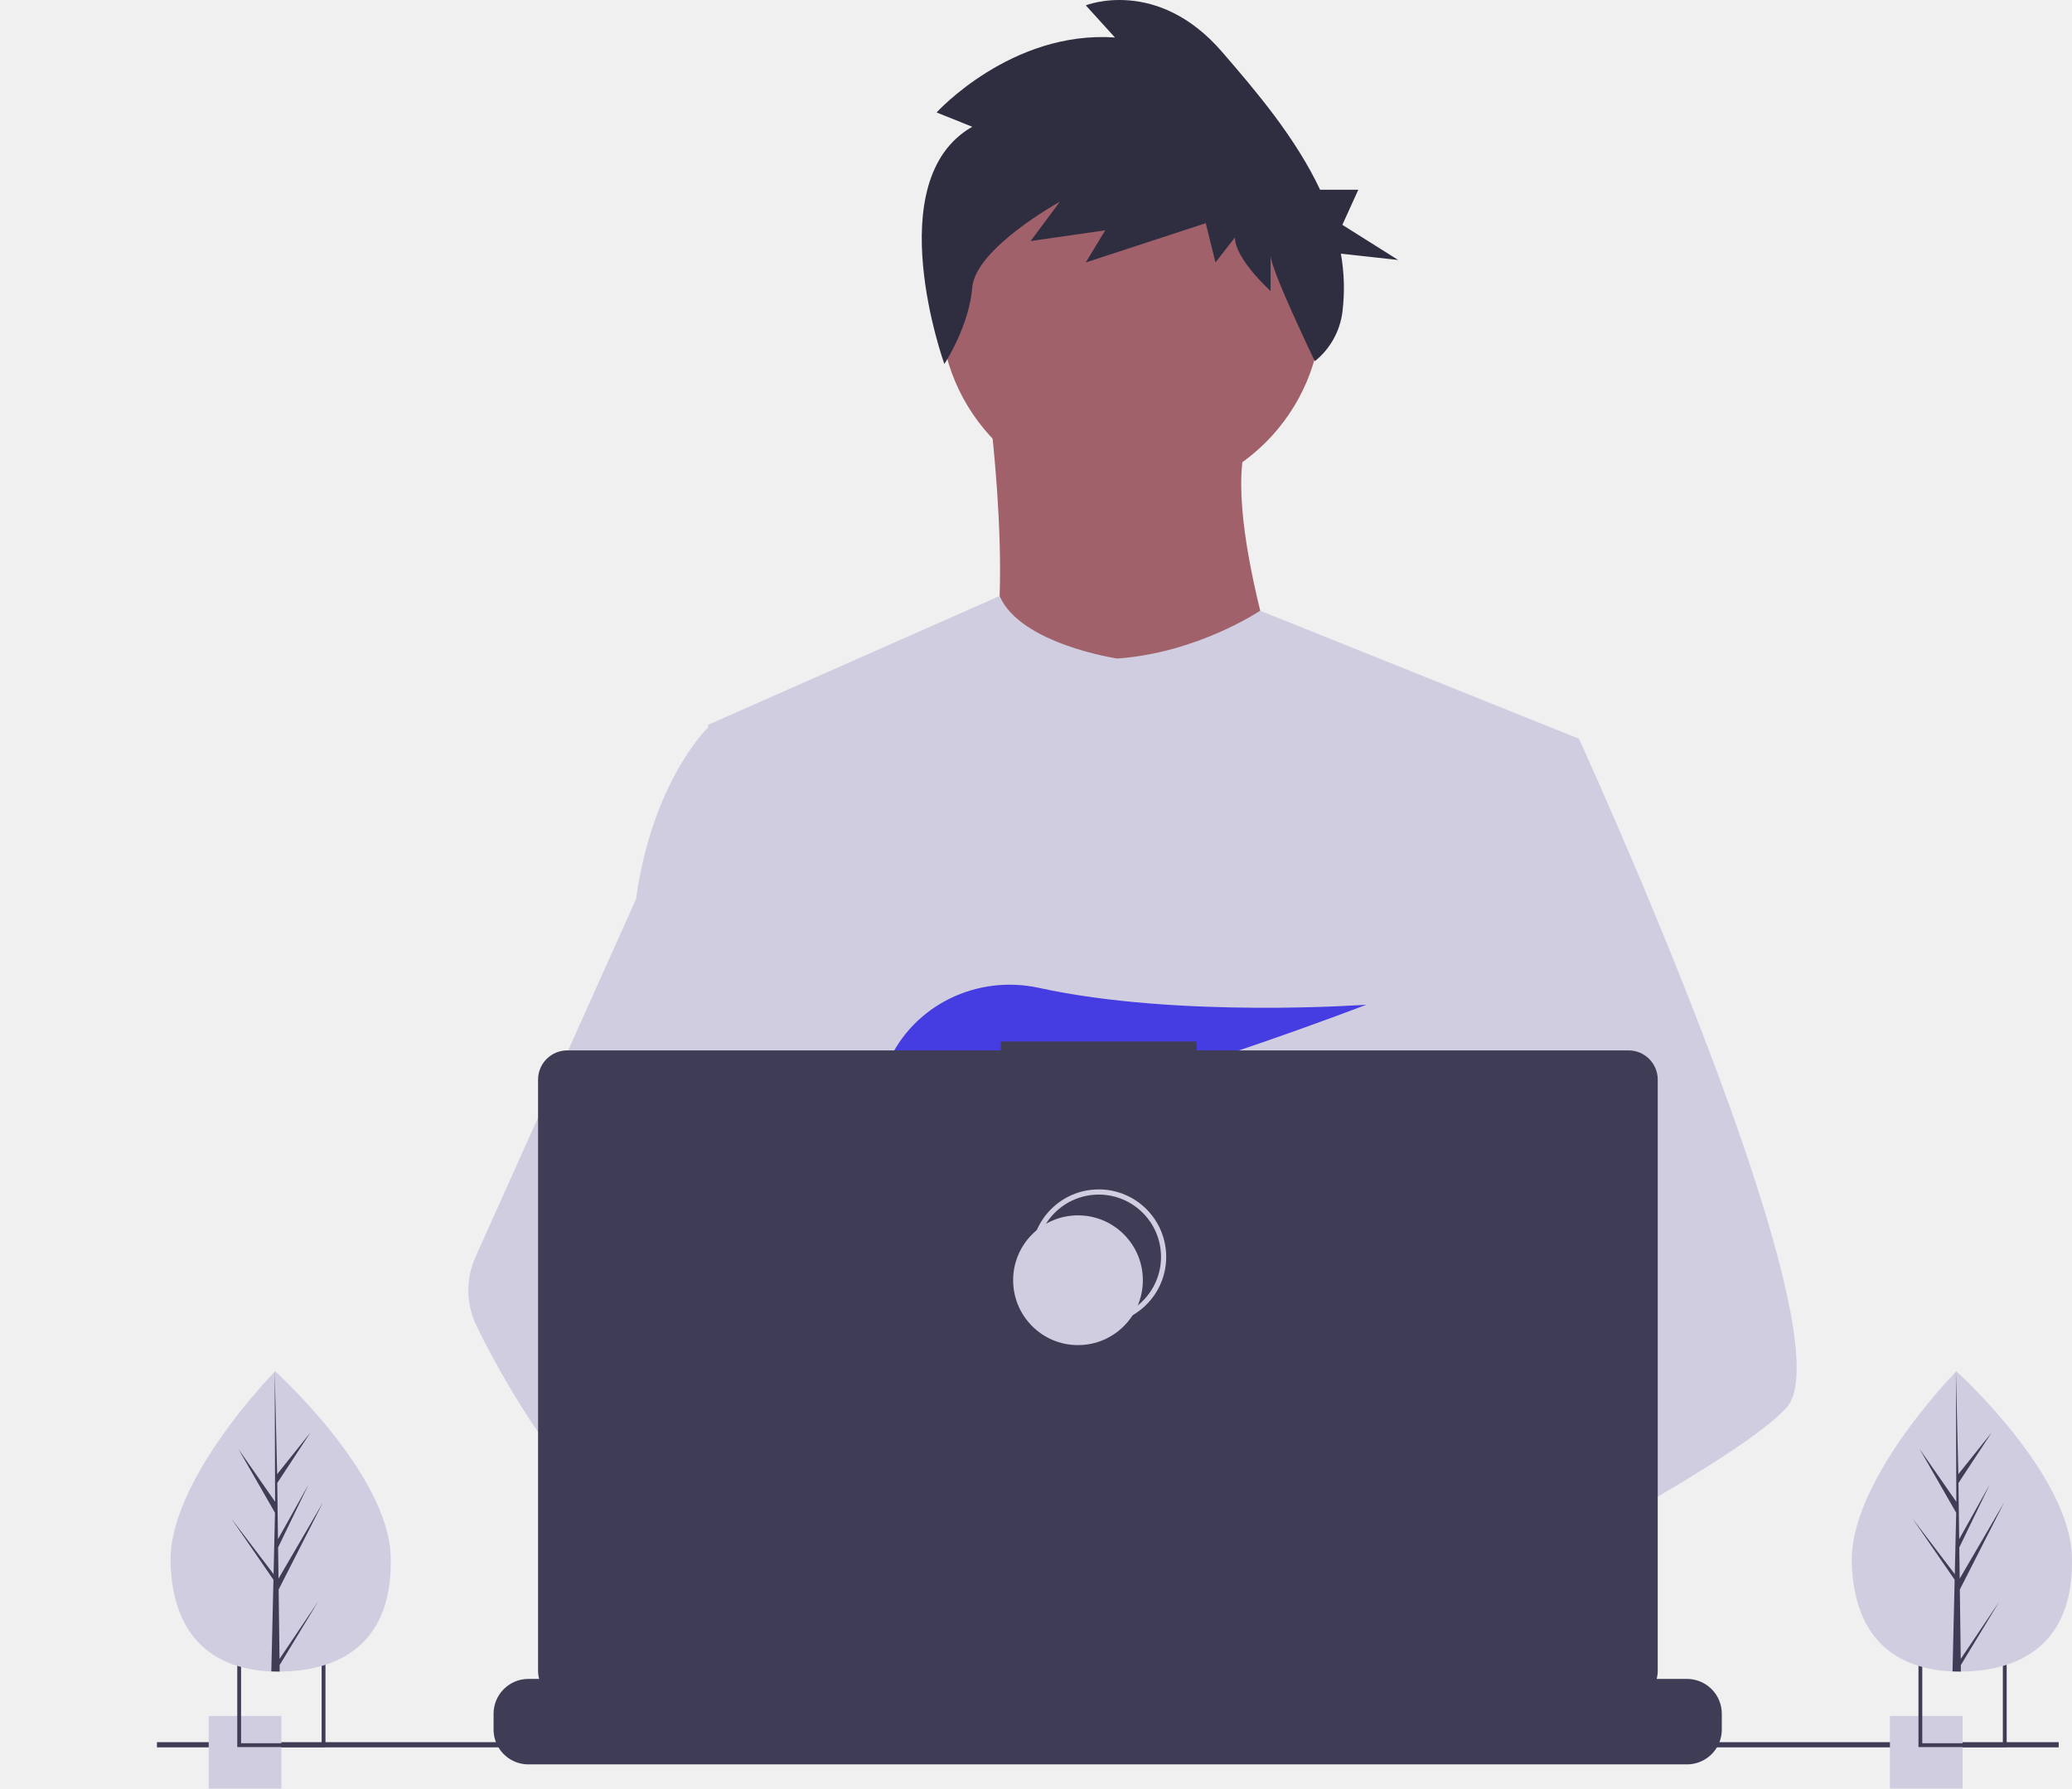
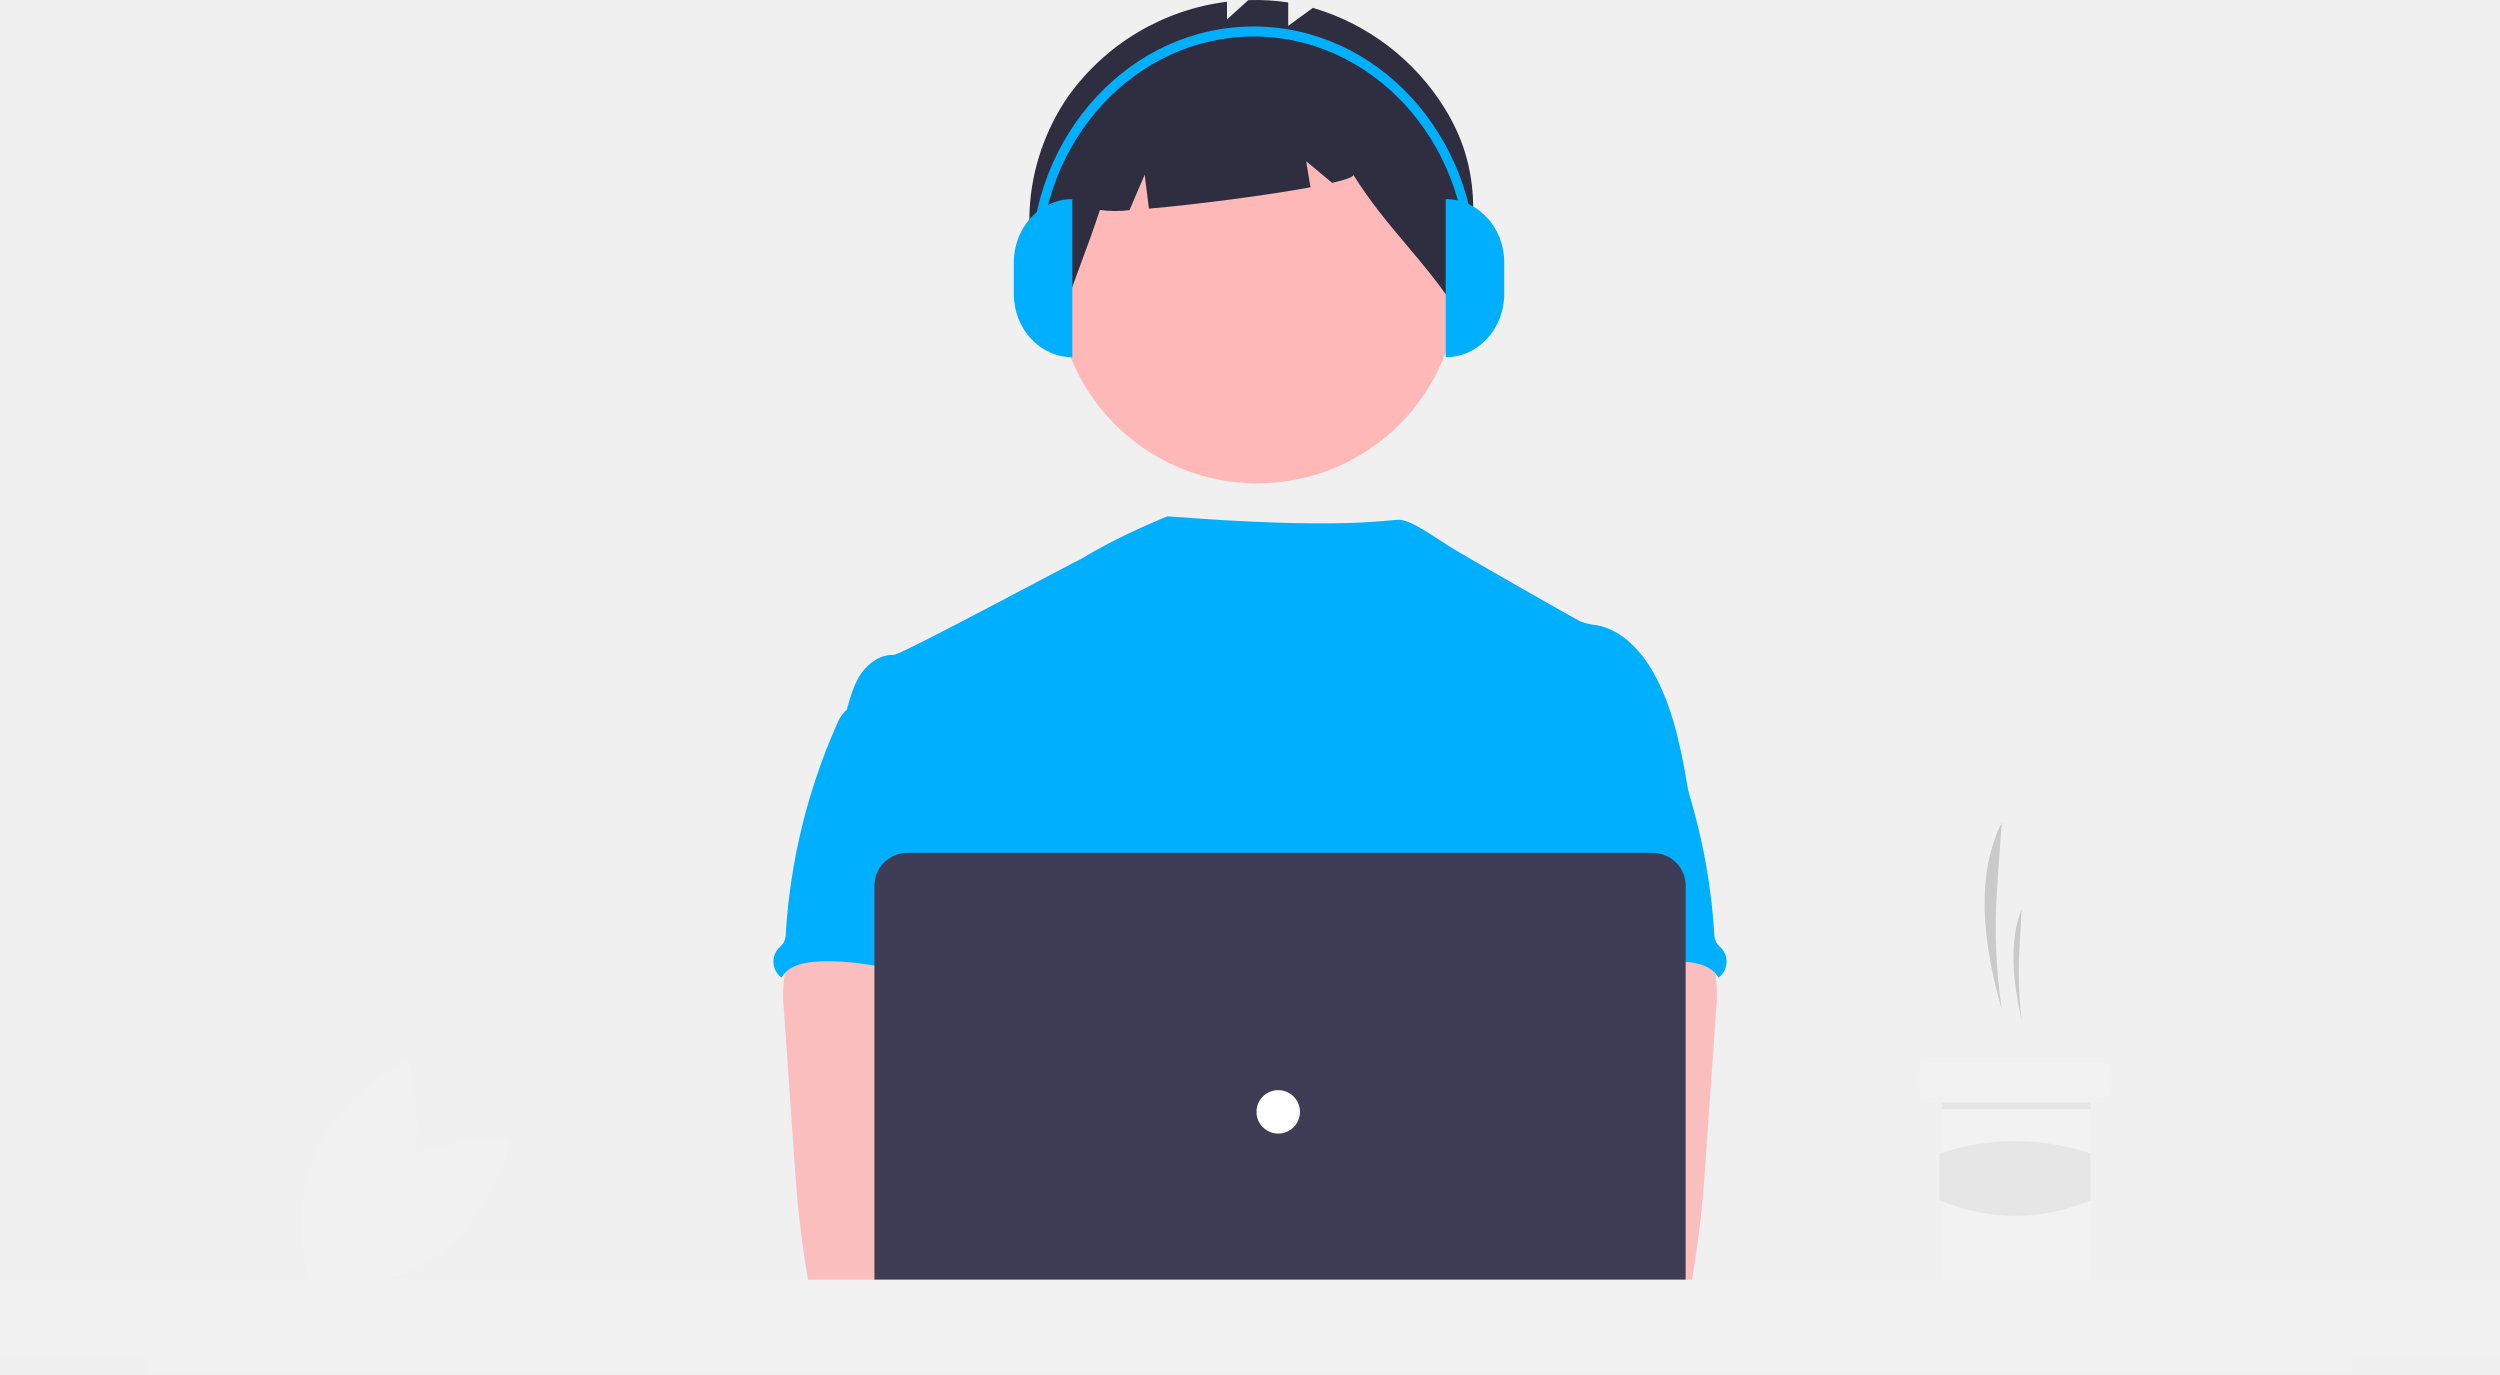
- <svg xmlns="http://www.w3.org/2000/svg" data-name="Layer 1" width="798.627" height="689.223" style="">
-   <rect id="backgroundrect" width="100%" height="100%" x="0" y="0" fill="none" stroke="none" />
-   <g class="currentLayer" style="">
-     <circle cx="435.922" cy="118.405" r="73.536" fill="#a0616a" id="svg_1" />
-     <path d="M381.036,155.173 s13.855,104.443 -7.46,116.166 s126.823,12.789 126.823,12.789 S467.361,193.54 482.281,165.83 z" fill="#a0616a" id="svg_2" />
-     <path d="M608.57,284.656 l-12.32,56.1 l-26.05,118.69 l-0.78,6.5 l-8.99,75.25 l-5.98,49.99 l-4.01,33.58 c-24.38,12.53 -42.05,21.18 -42.05,21.18 s-1.52,-7.62 -3.97,-17.37 c-17.11,5.13 -48.77,13.64 -75.6,15.34 c9.77,10.89 14.26,21.12 8.17,28.67 c-18.38,22.76 -94.26,-24.92 -120.8,-42.7 a71.841,71.841 0 0 0 -0.7,12.86 l-20.31,-15.62 l2.01,-35.94 l3.39,-60.81 l4.26,-76.26 a80.064,80.064 0 0 1 -3.37,-10.03 c-6.22,-22.12 -13.77,-66.29 -19.56,-103.33 c-4.66,-29.81 -8.16,-55 -8.9,-60.36 c-0.1,-0.7 -0.15,-1.06 -0.15,-1.06 l112.43,-49.68 c7.99,18.53 45.3,24.1 45.3,24.1 c30.91,-2.13 55.14,-18.43 55.14,-18.43 z" fill="#d0cde1" id="svg_3" class="" />
-     <path d="M516.92,624.636 s-4.76,1.63 -12.5,3.94 c-17.11,5.13 -48.77,13.64 -75.6,15.34 c-23.1,1.48 -42.62,-2.08 -46.19,-17.15 c-1.53,-6.48 0.64,-11.81 5.37,-16.19 c14.12,-13.09 51,-17.78 80.25,-19.39 c8.26,-0.45 15.9,-0.66 22.26,-0.74 c10.8,-0.14 17.88,0.08 17.88,0.08 l0.17,0.66 z" fill="#a0616a" id="svg_4" />
-     <path d="M374.746,48.847 L360.997,43.342 s28.749,-31.651 68.747,-28.898 l-11.25,-12.385 s27.499,-11.009 52.498,17.89 c13.141,15.191 28.346,33.048 37.825,53.163 h14.725 l-6.146,13.532 l21.509,13.532 l-22.077,-2.431 a75.617,75.617 0 0 1 0.599,22.445 A29.041,29.041 0 0 1 506.793,139.187 h0 s-17.052,-35.296 -17.052,-40.8 V112.148 s-13.749,-12.385 -13.749,-20.642 L468.492,101.139 l-3.75,-15.137 l-46.248,15.137 l7.5,-12.385 l-28.749,4.128 l11.25,-15.137 s-32.499,17.89 -33.749,33.027 c-1.25,15.137 -10.762,29.481 -10.762,29.481 S338.498,69.488 374.746,48.847 z" fill="#2f2e41" id="svg_5" />
-     <path d="M688.5,542.566 c-7.49,8.12 -26.05,20.35 -48.55,33.59 c-8.37,4.92 -17.28,9.99 -26.37,15.03 c-21.69,12.03 -44.4,23.95 -63.14,33.58 c-24.38,12.53 -42.05,21.18 -42.05,21.18 s-1.52,-7.62 -3.97,-17.37 c-3.28,-13.05 -8.22,-29.92 -13.37,-37.39 c-0.18,-0.26 -0.36,-0.5 -0.54,-0.74 c-1.5,-1.97 -3.01,-3.12 -4.5,-3.12 l74.42,-46.13 l32.16,-19.94 l-23.17,-55.31 l-29.06,-69.38 l17.54,-55.81 l17.63,-56.1 h33.04 s10.94,23.88 24.93,57.18 c2.09,4.98 4.25,10.17 6.45,15.53 C668.73,427.366 704.61,525.116 688.5,542.566 z" fill="#d0cde1" id="svg_6" class="" />
-     <path d="M436.99,672.586 c-18.38,22.76 -94.26,-24.92 -120.8,-42.7 c-5.78,-3.87 -9.22,-6.32 -9.22,-6.32 l24.28,-32.38 l7.69,-10.25 s6.88,3.65 17.05,9.59 c0.37,0.22 0.74,0.44 1.12,0.66 c8.77,5.15 19.78,11.88 30.89,19.39 c15.33,10.37 30.83,22.2 40.82,33.34 C438.59,654.806 443.08,665.036 436.99,672.586 z" fill="#a0616a" id="svg_7" />
-     <path d="M355.99,590.526 a47.782,47.782 0 0 0 -8.1,0.66 c-22.99,3.95 -29.77,24.76 -31.7,38.7 a71.841,71.841 0 0 0 -0.7,12.86 l-20.31,-15.62 l-7.4,-5.69 c-17.81,-6.21 -33.68,-17.24 -47.44,-30.25 a238.482,238.482 0 0 1 -31.95,-37.89 a334.15,334.15 0 0 1 -24.72,-42.4 a31.184,31.184 0 0 1 -0.43,-26.45 l25.15,-56.05 l36.76,-81.92 q0.405,-2.925 0.89,-5.72 c7.29,-41.8 26.82,-60.36 26.82,-60.36 h14.92 l9.98,60.36 l12.4,74.99 l-8.69,28.34 l-20.08,65.45 l19.19,20.84 z" fill="#d0cde1" id="svg_8" class="" />
-     <path d="M372.877,415.806 l12.755,14.881 c4.739,-0.904 9.687,-1.965 14.784,-3.158 l-3.663,-11.723 l8.957,10.45 c53.997,-13.281 120.927,-39.101 120.927,-39.101 s-72.257,5.298 -126.208,-6.489 c-23.871,-5.215 -48.431,6.618 -58.226,29.002 c-5.694,13.011 -4.799,24.283 15.394,24.283 a133.375,133.375 0 0 0 20.353,-1.914 z" fill="#453ce2" id="svg_9" />
-     <path d="M663.65,660.386 v6.07 a13.34,13.34 0 0 1 -0.91,4.87 a13.688,13.688 0 0 1 -0.97,2 a13.437,13.437 0 0 1 -11.55,6.56 h-446.55 a13.437,13.437 0 0 1 -11.55,-6.56 a13.682,13.682 0 0 1 -0.97,-2 a13.34,13.34 0 0 1 -0.91,-4.87 v-6.07 a13.426,13.426 0 0 1 13.43,-13.43 h25.74 v-2.83 a0.559,0.559 0 0 1 0.56,-0.56 h13.43 a0.559,0.559 0 0 1 0.56,0.56 v2.83 h8.39 v-2.83 a0.559,0.559 0 0 1 0.56,-0.56 h13.43 a0.559,0.559 0 0 1 0.56,0.56 v2.83 h8.4 v-2.83 a0.559,0.559 0 0 1 0.56,-0.56 h13.43 a0.559,0.559 0 0 1 0.56,0.56 v2.83 h8.39 v-2.83 a0.559,0.559 0 0 1 0.56,-0.56 h13.43 a0.559,0.559 0 0 1 0.56,0.56 v2.83 h8.39 v-2.83 a0.559,0.559 0 0 1 0.56,-0.56 h13.43 a0.559,0.559 0 0 1 0.56,0.56 v2.83 h8.4 v-2.83 a0.559,0.559 0 0 1 0.56,-0.56 h13.43 a0.559,0.559 0 0 1 0.56,0.56 v2.83 h8.39 v-2.83 a0.559,0.559 0 0 1 0.56,-0.56 h105.2 a0.559,0.559 0 0 1 0.56,0.56 v2.83 h8.4 v-2.83 a0.559,0.559 0 0 1 0.56,-0.56 h13.43 a0.566,0.566 0 0 1 0.56,0.56 v2.83 h8.39 v-2.83 a0.559,0.559 0 0 1 0.56,-0.56 h13.43 a0.559,0.559 0 0 1 0.56,0.56 v2.83 h8.39 v-2.83 a0.559,0.559 0 0 1 0.56,-0.56 h13.43 a0.559,0.559 0 0 1 0.56,0.56 v2.83 h8.4 v-2.83 a0.559,0.559 0 0 1 0.56,-0.56 h13.43 a0.557,0.557 0 0 1 0.55,0.56 v2.83 h8.4 v-2.83 a0.559,0.559 0 0 1 0.56,-0.56 h13.43 a0.559,0.559 0 0 1 0.56,0.56 v2.83 h8.39 v-2.83 a0.559,0.559 0 0 1 0.56,-0.56 h13.43 a0.559,0.559 0 0 1 0.56,0.56 v2.83 h39.17 A13.426,13.426 0 0 1 663.65,660.386 z" fill="#3f3d56" id="svg_10" />
-     <rect x="60.5" y="671.326" width="733" height="2" fill="#3f3d56" id="svg_11" />
-     <path d="M627.694,404.757 H461.252 v-3.431 H385.78 v3.431 h-167.129 a11.259,11.259 0 0 0 -11.259,11.259 V643.927 a11.259,11.259 0 0 0 11.259,11.259 H627.694 a11.259,11.259 0 0 0 11.259,-11.259 V416.015 A11.259,11.259 0 0 0 627.694,404.757 z" fill="#3f3d56" id="svg_12" />
-     <circle cx="423.5" cy="484.326" r="25" fill="none" stroke="#d0cde1" stroke-miterlimit="10" stroke-width="2" id="svg_13" />
-     <circle cx="415.5" cy="493.326" r="25" fill="#d0cde1" id="svg_14" />
-     <rect x="80.446" y="661.223" width="28" height="28" fill="#d0cde1" id="svg_15" />
-     <path d="M91.45,639.223 v34 h34 v-34 zm32.52,32.52 h-31.05 v-31.04 h31.05 z" fill="#3f3d56" id="svg_16" />
-     <rect x="728.446" y="661.223" width="28" height="28" fill="#d0cde1" id="svg_17" />
-     <path d="M739.45,639.223 v34 h34 v-34 zm32.52,32.52 h-31.05 v-31.04 h31.05 z" fill="#3f3d56" id="svg_18" />
-     <path d="M150.594,599.754 c0.933,31.95 -17.735,43.659 -41.163,44.343 q-0.816,0.024 -1.625,0.029 q-1.63,0.012 -3.228,-0.054 c-21.188,-0.88 -37.96,-12.127 -38.828,-41.84 c-0.898,-30.75 37.269,-70.703 40.133,-73.658 l0.005,-0.003 c0.109,-0.113 0.164,-0.169 0.164,-0.169 S149.661,567.807 150.594,599.754 z" fill="#d0cde1" id="svg_34" />
-     <path d="M107.744,639.255 l14.882,-22.131 l-14.852,24.512 l0.031,2.49 q-1.63,0.012 -3.228,-0.054 L105.316,612.06 l-0.02,-0.247 l0.027,-0.048 l0.071,-3.025 l-16.298,-23.663 l16.279,21.399 l0.058,0.639 l0.558,-24.186 l-14.077,-24.533 l14.117,20.284 l-0.147,-50.108 l0,-0.167 l0.005,0.164 l0.934,39.491 l12.829,-16.041 l-12.787,19.444 l0.28,21.634 l11.806,-21.114 l-11.762,24.295 l0.156,12.03 l17.169,-29.411 l-17.117,33.608 z" fill="#3f3d56" id="svg_35" />
-     <path d="M798.594,599.754 c0.933,31.95 -17.735,43.659 -41.163,44.343 q-0.816,0.024 -1.625,0.029 q-1.63,0.012 -3.228,-0.054 c-21.188,-0.88 -37.96,-12.127 -38.828,-41.84 c-0.898,-30.75 37.269,-70.703 40.133,-73.658 l0.005,-0.003 c0.109,-0.113 0.164,-0.169 0.164,-0.169 S797.661,567.807 798.594,599.754 z" fill="#d0cde1" id="svg_36" />
-     <path d="M755.744,639.255 l14.882,-22.131 l-14.852,24.512 l0.031,2.49 q-1.63,0.012 -3.228,-0.054 L753.316,612.06 l-0.02,-0.247 l0.027,-0.048 l0.071,-3.025 l-16.298,-23.663 l16.279,21.399 l0.058,0.639 l0.558,-24.186 l-14.077,-24.533 l14.117,20.284 l-0.147,-50.108 l0,-0.167 l0.005,0.164 l0.934,39.491 l12.829,-16.041 l-12.787,19.444 l0.28,21.634 l11.806,-21.114 l-11.762,24.295 l0.156,12.03 l17.169,-29.411 l-17.117,33.608 z" fill="#3f3d56" id="svg_37" />
-   </g>
+ <svg xmlns="http://www.w3.org/2000/svg" data-name="Layer 1" width="878.63" height="483" viewBox="0 0 878.63 483">
+   <path d="M294.716,621.203c-19.511,14.544-25.04,40.135-25.04,40.135s26.104,2.009,45.615-12.535,25.04-40.135,25.04-40.135S314.227,606.659,294.716,621.203Z" transform="translate(-160.6848 -208.5)" fill="#f1f1f1" />
+   <path d="M302.844,628.032c-9.377,22.456-32.862,34.028-32.862,34.028s-8.281-24.837,1.096-47.293,32.862-34.028,32.862-34.028S312.221,605.576,302.844,628.032Z" transform="translate(-160.6848 -208.5)" fill="#f1f1f1" />
+   <path d="M864.187,563.114h0a194.657,194.657,0,0,1-1.633-42.195l1.633-23.307h0c-9,17.908-6.966,41.479,0,65.502Z" transform="translate(-160.6848 -208.5)" fill="#cacaca" />
+   <path d="M871.205,567.013h0a143.091,143.091,0,0,1-.786-25.116l.786-13.873h0C866.875,538.683,867.854,552.713,871.205,567.013Z" transform="translate(-160.6848 -208.5)" fill="#cacaca" />
+   <path d="M902.401,584.17v7.798a2.352,2.352,0,0,1-2.339,2.339h-3.899a.777.777,0,0,0-.78.78v63.943a2.351,2.351,0,0,1-2.339,2.339H845.476a2.341,2.341,0,0,1-2.339-2.339V595.087a.782.782,0,0,0-.78-.78H837.678a2.341,2.341,0,0,1-2.339-2.339v-7.798a2.336,2.336,0,0,1,2.339-2.339h62.383A2.346,2.346,0,0,1,902.401,584.17Z" transform="translate(-160.6848 -208.5)" fill="#f2f2f2" />
+   <rect x="682.522" y="387.445" width="52.246" height="2.339" fill="#e6e6e6" />
+   <path d="M895.383,630.369c-17.483,7.235-35.156,7.315-53.026,0v-16.481a83.274,83.274,0,0,1,53.026,0Z" transform="translate(-160.6848 -208.5)" fill="#e6e6e6" />
+   <circle id="fff0188c-9915-4c0d-8339-9317a77083e8" data-name="Ellipse 276" cx="441.853" cy="99.211" r="70.666" fill="#feb8b8" />
+   <path id="ac220ed6-7c3f-4d1e-8d82-3295770c496a-88" data-name="Path 1461" d="M668.54,246.746a81.614,81.614,0,0,0-46.43-35.492l-8.675,6.331v-8.22a75.123,75.123,0,0,0-14.032-.817l-7.485,6.772V209.11a80.834,80.834,0,0,0-55.763,33.169c-16.254,23.432-18.998,56.032-3.011,79.652,4.388-13.487,9.715-26.142,14.104-39.628a39.916,39.916,0,0,0,10.399.05l5.339-12.459,1.492,11.931c16.55-1.441,41.096-4.607,56.785-7.508l-1.526-9.154,9.128,7.606c4.806-1.106,7.66-2.11,7.425-2.877,11.668,18.811,25.948,30.826,37.616,49.637C678.337,293.006,683.437,270.951,668.54,246.746Z" transform="translate(-160.6848 -208.5)" fill="#2f2e41" />
+   <path d="M754.52,489.43c-2.43-14.619-4.936-29.519-11.731-42.689-4.466-8.626-11.554-16.847-21.11-18.552a20.422,20.422,0,0,1-5.497-1.272c-2.8-1.349-40.425-22.827-46.405-26.568-5.135-3.212-13.24-9.158-17.327-9.158-4.112-.09-19.878,3.579-81.414-1.231,0,0-16.905,6.663-29.985,14.743-.198-.131-63.869,34.06-66.261,33.97-4.53-.191-8.741,2.71-11.338,6.362-2.596,3.652-3.814,8.174-5.089,12.546,13.907,30.97,26.631,61.98,40.539,92.95a7.931,7.931,0,0,1,1.006,3.815,9.31,9.31,0,0,1-1.73,3.815c-6.82,10.956-6.603,24.736-5.858,37.613.746,12.877,1.668,26.478-4.087,38.02-1.565,3.169-3.601,6.069-5.089,9.238-3.486,7.177-4.746,30.131-2.71,37.842l255.121,7.309C730.067,673.102,754.52,489.43,754.52,489.43Z" transform="translate(-160.6848 -208.5)" fill="#00b0ff" />
+   <path id="bb46eb08-8e3e-4ac5-913b-26d221d967b9-89" data-name="Path 1421" d="M436.31,551.903a45.043,45.043,0,0,0-.153,11.109l3.657,52.513c.343,4.949.681,9.887,1.146,14.824.877,9.581,2.188,19.086,3.815,28.578a5.09,5.09,0,0,0,5.216,4.949c16.096,3.406,32.726,3.27,49.153,2.342,25.067-1.399,89.198-4.046,93.116-9.136s1.635-13.322-3.474-17.438-89.739-14.149-89.739-14.149c.827-6.553,3.321-12.724,5.688-18.946,4.25-11.035,8.22-22.432,8.297-34.253s-4.377-24.25-14.061-31.022c-7.966-5.56-18.221-6.591-27.928-6.362-7.062.203-19.265-1.489-25.716,1.272C440.223,538.431,437.264,546.905,436.31,551.903Z" transform="translate(-160.6848 -208.5)" fill="#fbbebe" />
+   <path id="efe93a1e-ccdd-49fd-af5f-e26394aa0937-90" data-name="Path 1430" d="M457.627,458.523a13.17,13.17,0,0,0-2.824,4.518A213.588,213.588,0,0,0,436.862,536.356a7.329,7.329,0,0,1-.827,3.55,15.535,15.535,0,0,1-1.87,2.023,7.024,7.024,0,0,0,.84,9.898q.173.146.356.281c2.099-3.951,7.125-5.242,11.592-5.586,21.389-1.692,42.282,8.259,63.734,7.508-1.514-5.23-3.691-10.256-4.925-15.548-5.459-23.502,8.156-49.089-.191-71.726-1.667-4.53-4.453-8.983-8.843-10.968a23.555,23.555,0,0,0-5.662-1.499c-5.421-.98-16.212-5.166-21.453-3.486-1.935.624-2.697,2.443-4.301,3.542C462.877,455.902,459.646,456.474,457.627,458.523Z" transform="translate(-160.6848 -208.5)" fill="#00b0ff" />
+   <path id="a38c3c09-000b-42b7-8619-0229d8aff5e9-91" data-name="Path 1421" d="M754.672,536.183c-6.451-2.762-18.653-1.069-25.716-1.272-9.707-.229-19.962.802-27.928,6.362-9.684,6.772-14.137,19.201-14.061,31.022s4.046,23.218,8.297,34.253c2.366,6.222,4.861,12.393,5.688,18.946,0,0-84.63,10.034-89.739,14.149s-7.392,12.348-3.474,17.438,126.173,10.2,142.269,6.794a5.09,5.09,0,0,0,5.216-4.949c1.627-9.491,2.937-18.996,3.815-28.578.465-4.937.802-9.874,1.146-14.824l3.657-52.513a45.043,45.043,0,0,0-.153-11.109C762.736,546.905,759.777,538.431,754.672,536.183Z" transform="translate(-160.6848 -208.5)" fill="#fbbebe" />
+   <path id="bd3879bf-5d05-49be-b690-c4d97e29a2ab-92" data-name="Path 1430" d="M734.687,454.346c-1.603-1.099-2.366-2.918-4.301-3.542-5.241-1.68-16.032,2.507-21.453,3.486a23.555,23.555,0,0,0-5.662,1.499c-4.389,1.985-7.175,6.438-8.843,10.968-8.347,22.637,5.268,48.224-.191,71.726-1.234,5.293-3.411,10.318-4.925,15.548,21.453.751,42.346-9.2,63.734-7.508,4.467.343,9.493,1.635,11.592,5.586q.183-.135.356-.281a7.024,7.024,0,0,0,.84-9.898,15.535,15.535,0,0,1-1.87-2.023,7.329,7.329,0,0,1-.827-3.55,213.588,213.588,0,0,0-17.941-73.316,13.17,13.17,0,0,0-2.824-4.518C740.354,456.474,737.123,455.902,734.687,454.346Z" transform="translate(-160.6848 -208.5)" fill="#00b0ff" />
+   <circle cx="420.924" cy="438.81" r="19.073" fill="#fbbebe" />
+   <circle cx="463.156" cy="438.81" r="19.073" fill="#fbbebe" />
+   <path d="M741.572,690.288H479.542a11.552,11.552,0,0,1-11.539-11.539V519.783a11.552,11.552,0,0,1,11.539-11.539H741.572a11.552,11.552,0,0,1,11.539,11.539V678.75A11.552,11.552,0,0,1,741.572,690.288Z" transform="translate(-160.6848 -208.5)" fill="#3f3d56" />
+   <circle id="bf1cdf42-3b4f-4239-91c9-f6802a29e918" data-name="Ellipse 263" cx="449.236" cy="390.766" r="7.635" fill="#fff" />
+   <polygon points="878.63 449.724 0 449.724 0 476.724 51.97 476.724 51.97 483 826.68 483 826.68 476.724 878.63 476.724 878.63 449.724" fill="#f1f1f1" />
+   <path d="M537.556,334.049h0c-11.355,0-20.559-9.952-20.559-22.229h0V300.705c0-12.277,9.205-22.229,20.559-22.229h0v55.574Z" transform="translate(-160.6848 -208.5)" fill="#00b0ff" />
+   <path d="M668.779,278.476h0c11.355,0,20.559,9.952,20.559,22.229v11.115c0,12.277-9.205,22.229-20.559,22.229h0V278.476Z" transform="translate(-160.6848 -208.5)" fill="#00b0ff" />
+   <path d="M679.553,302.452h-3.262c0-44.73-33.656-81.121-75.026-81.121-41.369,0-75.026,36.391-75.026,81.121h-3.262c0-46.675,35.12-84.648,78.288-84.648C644.433,217.804,679.553,255.777,679.553,302.452Z" transform="translate(-160.6848 -208.5)" fill="#00b0ff" />
</svg>
